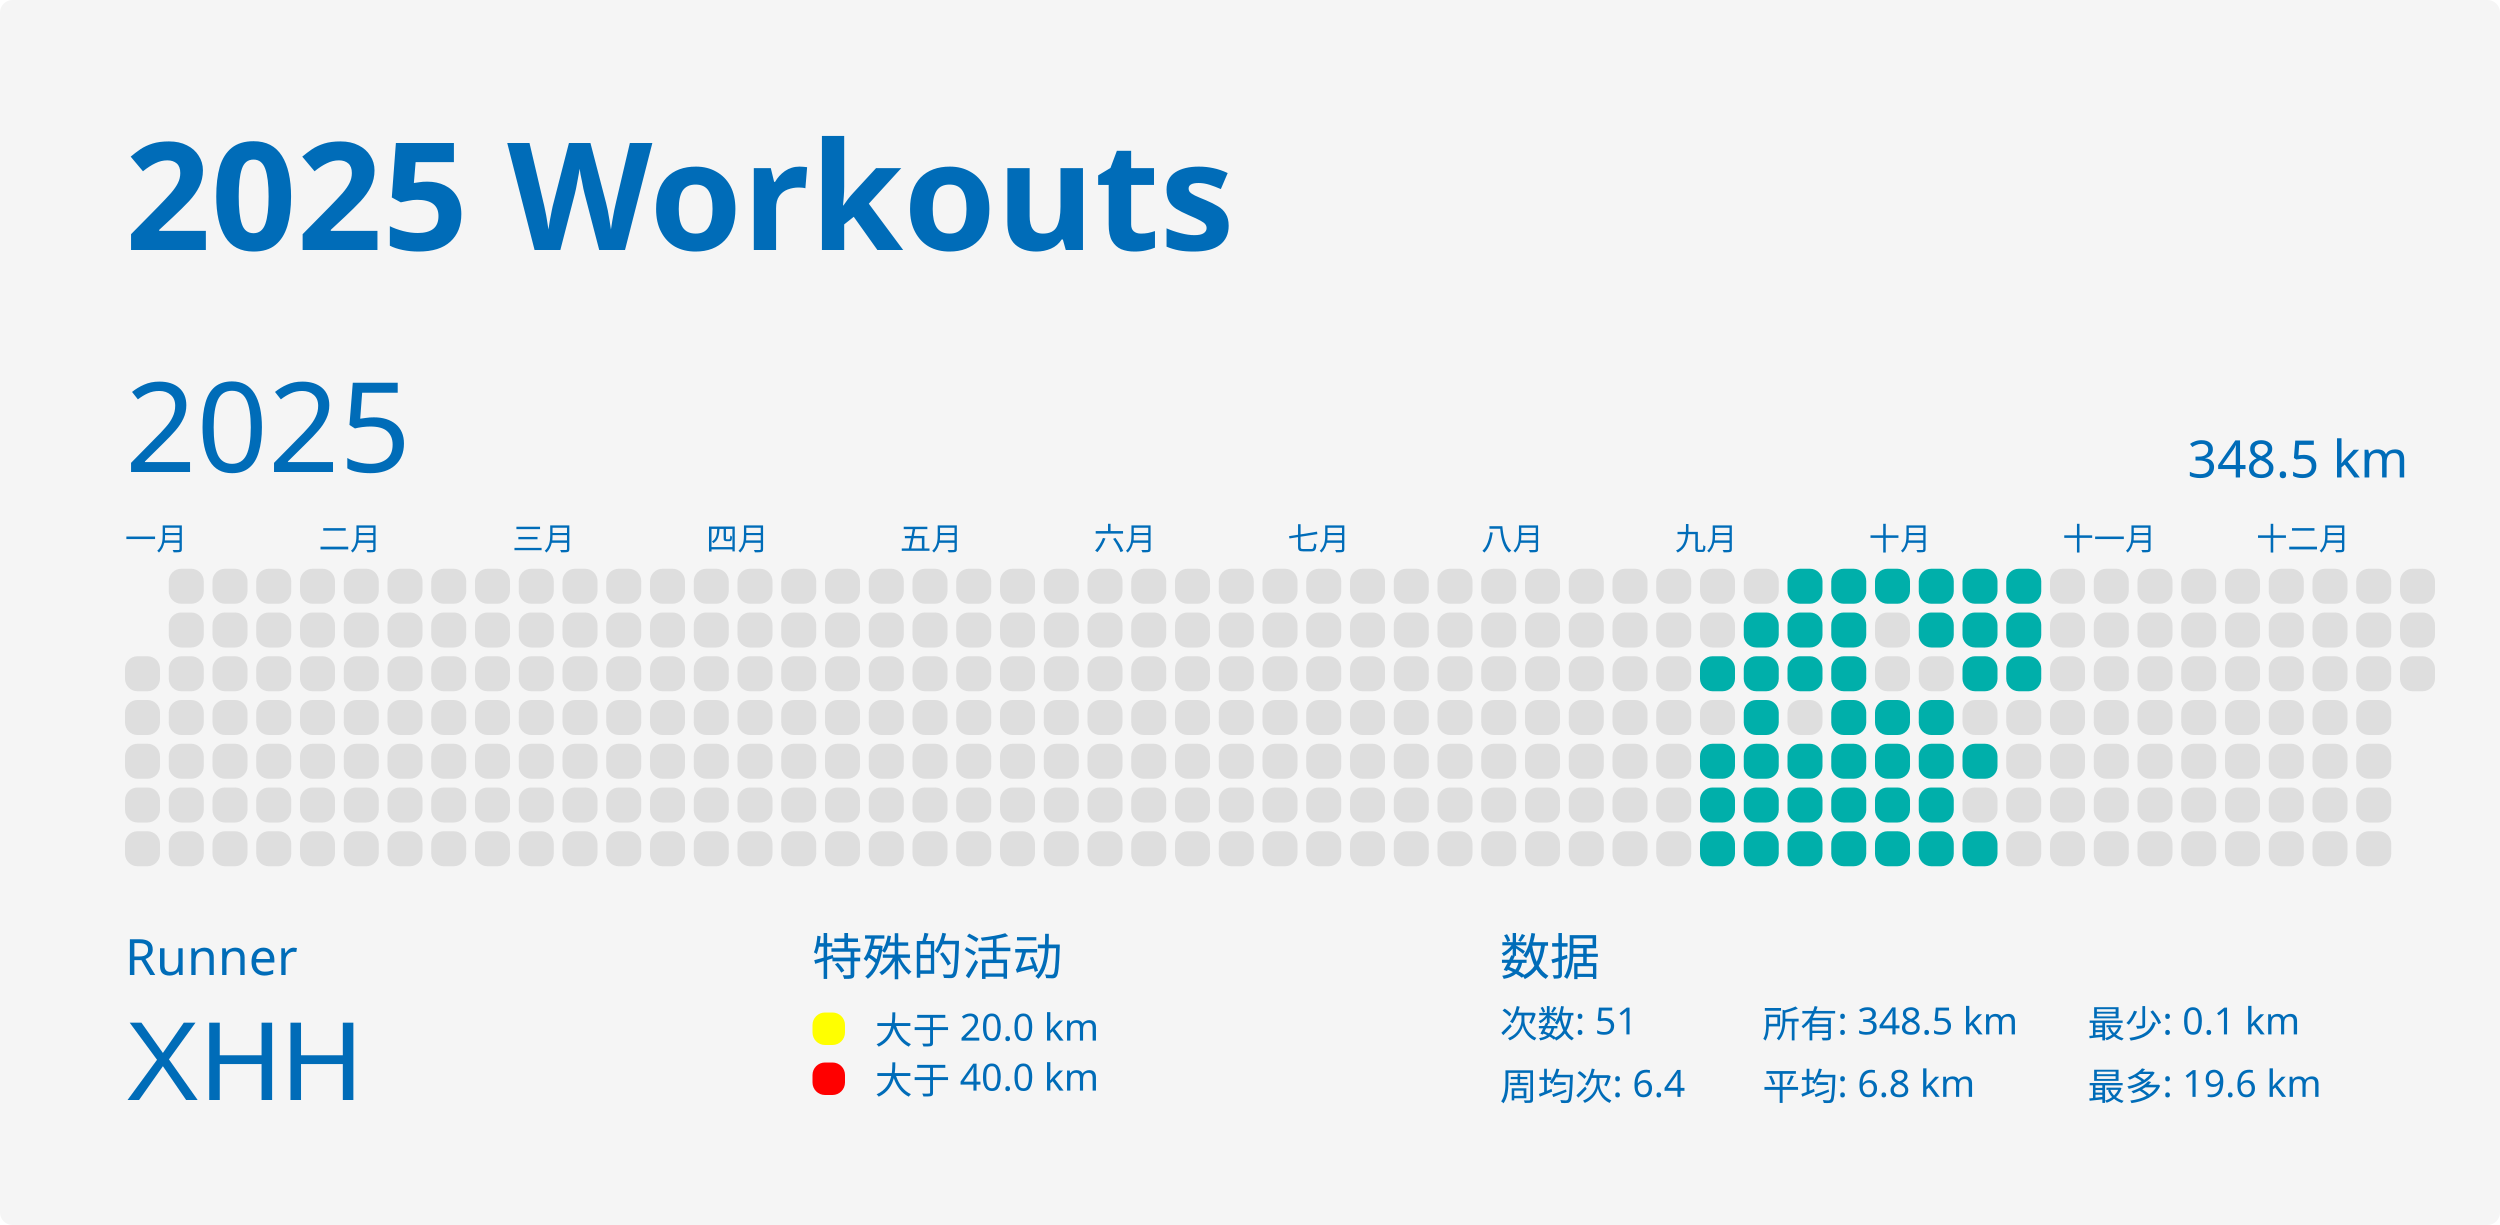
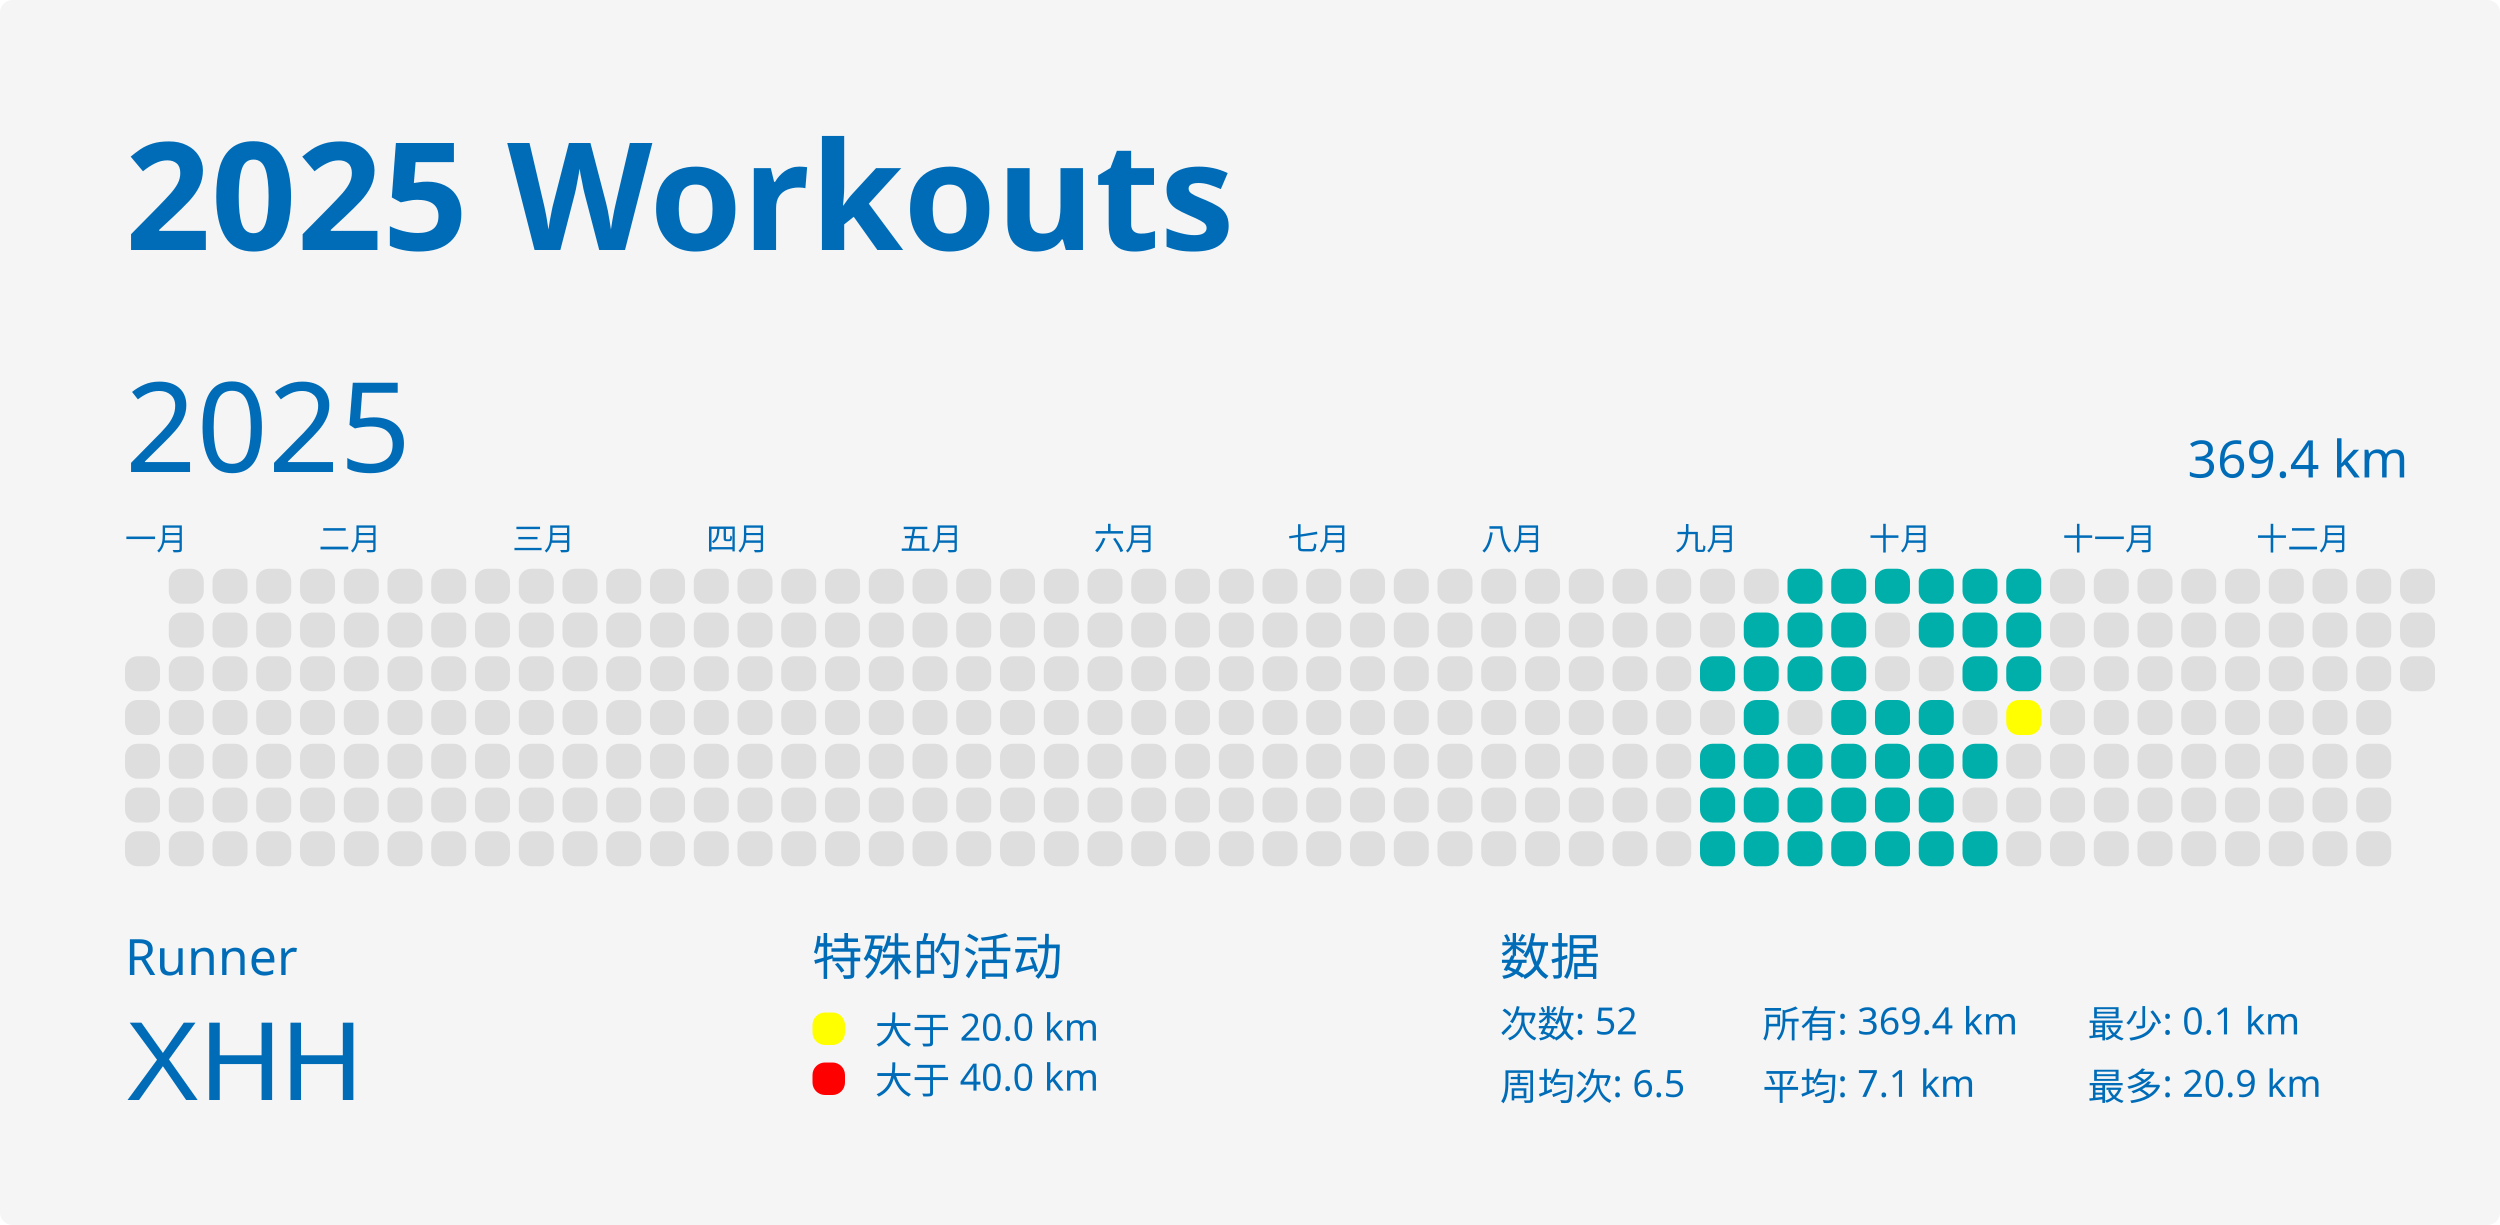
<svg xmlns="http://www.w3.org/2000/svg" baseProfile="full" height="98mm" version="1.1" viewBox="0,0,200,98" width="200mm">
  <defs />
  <rect fill="#f5f5f5" height="98" rx="1" ry="1" width="200" x="0" y="0" />
  <text fill="#006cb8" style="font-size:12px; font-family:MGI-Regular; font-weight:bold;" x="10" y="20">2025 Workouts</text>
  <text fill="#006cb8" style="font-size:4px; font-family:MGI-Regular" x="10" y="78">Runner</text>
  <text fill="#006cb8" style="font-size:9px; font-family:Arial" x="10" y="88">XHH</text>
  <text fill="#006cb8" style="font-size:4px; font-family:MGI-Regular" x="65" y="78">特殊的活动</text>
  <rect fill="yellow" height="2.6" rx="1" ry="1" width="2.6" x="65" y="81" />
  <text fill="#006cb8" style="font-size:3px; font-family:MGI-Regular" x="70" y="83.5">大于 20.0 km</text>
  <rect fill="red" height="2.6" rx="1" ry="1" width="2.6" x="65" y="85" />
  <text fill="#006cb8" style="font-size:3px; font-family:MGI-Regular" x="70" y="87.5">大于 40.0 km</text>
  <text fill="#006cb8" style="font-size:4px; font-family:MGI-Regular" x="120" y="78">数据</text>
-   <text fill="#006cb8" style="font-size:3px; font-family:MGI-Regular" x="120" y="83">次数: 51</text>
-   <text fill="#006cb8" style="font-size:3px; font-family:MGI-Regular" x="120" y="88">周均次: 6.4</text>
-   <text fill="#006cb8" style="font-size:3px; font-family:MGI-Regular" x="141" y="83">所有: 348.5 km</text>
-   <text fill="#006cb8" style="font-size:3px; font-family:MGI-Regular" x="141" y="88">平均: 6.8 km</text>
+   <text fill="#006cb8" style="font-size:3px; font-family:MGI-Regular" x="120" y="83">次数: 52</text>
+   <text fill="#006cb8" style="font-size:3px; font-family:MGI-Regular" x="120" y="88">周均次: 6.5</text>
+   <text fill="#006cb8" style="font-size:3px; font-family:MGI-Regular" x="141" y="83">所有: 369.4 km</text>
+   <text fill="#006cb8" style="font-size:3px; font-family:MGI-Regular" x="141" y="88">平均: 7.1 km</text>
  <text fill="#006cb8" style="font-size:3px; font-family:MGI-Regular" x="167" y="83">最少: 0.1 km</text>
-   <text fill="#006cb8" style="font-size:3px; font-family:MGI-Regular" x="167" y="88">最多: 19.6 km</text>
+   <text fill="#006cb8" style="font-size:3px; font-family:MGI-Regular" x="167" y="88">最多: 20.9 km</text>
  <text dominant-baseline="hanging" fill="#006cb8" style="font-size:10.0px; font-family:MGI-Regular;" x="10" y="30">2025</text>
-   <text dominant-baseline="hanging" fill="#006cb8" style="font-size:4.125px; font-family:MGI-Regular;" x="175" y="35">348.5 km</text>
+   <text dominant-baseline="hanging" fill="#006cb8" style="font-size:4.125px; font-family:MGI-Regular;" x="175" y="35">369.4 km</text>
  <text fill="#006cb8" style="font-size:2.5px; font-family:MGI-Regular" x="10.0" y="44">一月</text>
  <text fill="#006cb8" style="font-size:2.5px; font-family:MGI-Regular" x="25.5" y="44">二月</text>
  <text fill="#006cb8" style="font-size:2.5px; font-family:MGI-Regular" x="41.0" y="44">三月</text>
  <text fill="#006cb8" style="font-size:2.5px; font-family:MGI-Regular" x="56.5" y="44">四月</text>
  <text fill="#006cb8" style="font-size:2.5px; font-family:MGI-Regular" x="72.0" y="44">五月</text>
  <text fill="#006cb8" style="font-size:2.5px; font-family:MGI-Regular" x="87.5" y="44">六月</text>
  <text fill="#006cb8" style="font-size:2.5px; font-family:MGI-Regular" x="103.0" y="44">七月</text>
  <text fill="#006cb8" style="font-size:2.5px; font-family:MGI-Regular" x="118.5" y="44">八月</text>
  <text fill="#006cb8" style="font-size:2.5px; font-family:MGI-Regular" x="134.0" y="44">九月</text>
  <text fill="#006cb8" style="font-size:2.5px; font-family:MGI-Regular" x="149.5" y="44">十月</text>
  <text fill="#006cb8" style="font-size:2.5px; font-family:MGI-Regular" x="165.0" y="44">十一月</text>
  <text fill="#006cb8" style="font-size:2.5px; font-family:MGI-Regular" x="180.5" y="44">十二月</text>
  <rect fill="#dedede" height="2.8" rx="1" ry="1" width="2.8" x="10.0" y="52.5" />
  <rect fill="#dedede" height="2.8" rx="1" ry="1" width="2.8" x="10.0" y="56.0" />
  <rect fill="#dedede" height="2.8" rx="1" ry="1" width="2.8" x="10.0" y="59.5" />
  <rect fill="#dedede" height="2.8" rx="1" ry="1" width="2.8" x="10.0" y="63.0" />
  <rect fill="#dedede" height="2.8" rx="1" ry="1" width="2.8" x="10.0" y="66.5" />
  <rect fill="#dedede" height="2.8" rx="1" ry="1" width="2.8" x="13.5" y="45.5" />
  <rect fill="#dedede" height="2.8" rx="1" ry="1" width="2.8" x="13.5" y="49.0" />
  <rect fill="#dedede" height="2.8" rx="1" ry="1" width="2.8" x="13.5" y="52.5" />
  <rect fill="#dedede" height="2.8" rx="1" ry="1" width="2.8" x="13.5" y="56.0" />
  <rect fill="#dedede" height="2.8" rx="1" ry="1" width="2.8" x="13.5" y="59.5" />
  <rect fill="#dedede" height="2.8" rx="1" ry="1" width="2.8" x="13.5" y="63.0" />
  <rect fill="#dedede" height="2.8" rx="1" ry="1" width="2.8" x="13.5" y="66.5" />
  <rect fill="#dedede" height="2.8" rx="1" ry="1" width="2.8" x="17.0" y="45.5" />
  <rect fill="#dedede" height="2.8" rx="1" ry="1" width="2.8" x="17.0" y="49.0" />
  <rect fill="#dedede" height="2.8" rx="1" ry="1" width="2.8" x="17.0" y="52.5" />
  <rect fill="#dedede" height="2.8" rx="1" ry="1" width="2.8" x="17.0" y="56.0" />
  <rect fill="#dedede" height="2.8" rx="1" ry="1" width="2.8" x="17.0" y="59.5" />
  <rect fill="#dedede" height="2.8" rx="1" ry="1" width="2.8" x="17.0" y="63.0" />
  <rect fill="#dedede" height="2.8" rx="1" ry="1" width="2.8" x="17.0" y="66.5" />
  <rect fill="#dedede" height="2.8" rx="1" ry="1" width="2.8" x="20.5" y="45.5" />
  <rect fill="#dedede" height="2.8" rx="1" ry="1" width="2.8" x="20.5" y="49.0" />
  <rect fill="#dedede" height="2.8" rx="1" ry="1" width="2.8" x="20.5" y="52.5" />
  <rect fill="#dedede" height="2.8" rx="1" ry="1" width="2.8" x="20.5" y="56.0" />
  <rect fill="#dedede" height="2.8" rx="1" ry="1" width="2.8" x="20.5" y="59.5" />
  <rect fill="#dedede" height="2.8" rx="1" ry="1" width="2.8" x="20.5" y="63.0" />
  <rect fill="#dedede" height="2.8" rx="1" ry="1" width="2.8" x="20.5" y="66.5" />
  <rect fill="#dedede" height="2.8" rx="1" ry="1" width="2.8" x="24.0" y="45.5" />
  <rect fill="#dedede" height="2.8" rx="1" ry="1" width="2.8" x="24.0" y="49.0" />
  <rect fill="#dedede" height="2.8" rx="1" ry="1" width="2.8" x="24.0" y="52.5" />
  <rect fill="#dedede" height="2.8" rx="1" ry="1" width="2.8" x="24.0" y="56.0" />
  <rect fill="#dedede" height="2.8" rx="1" ry="1" width="2.8" x="24.0" y="59.5" />
  <rect fill="#dedede" height="2.8" rx="1" ry="1" width="2.8" x="24.0" y="63.0" />
  <rect fill="#dedede" height="2.8" rx="1" ry="1" width="2.8" x="24.0" y="66.5" />
  <rect fill="#dedede" height="2.8" rx="1" ry="1" width="2.8" x="27.5" y="45.5" />
  <rect fill="#dedede" height="2.8" rx="1" ry="1" width="2.8" x="27.5" y="49.0" />
  <rect fill="#dedede" height="2.8" rx="1" ry="1" width="2.8" x="27.5" y="52.5" />
  <rect fill="#dedede" height="2.8" rx="1" ry="1" width="2.8" x="27.5" y="56.0" />
  <rect fill="#dedede" height="2.8" rx="1" ry="1" width="2.8" x="27.5" y="59.5" />
  <rect fill="#dedede" height="2.8" rx="1" ry="1" width="2.8" x="27.5" y="63.0" />
  <rect fill="#dedede" height="2.8" rx="1" ry="1" width="2.8" x="27.5" y="66.5" />
  <rect fill="#dedede" height="2.8" rx="1" ry="1" width="2.8" x="31.0" y="45.5" />
  <rect fill="#dedede" height="2.8" rx="1" ry="1" width="2.8" x="31.0" y="49.0" />
  <rect fill="#dedede" height="2.8" rx="1" ry="1" width="2.8" x="31.0" y="52.5" />
  <rect fill="#dedede" height="2.8" rx="1" ry="1" width="2.8" x="31.0" y="56.0" />
  <rect fill="#dedede" height="2.8" rx="1" ry="1" width="2.8" x="31.0" y="59.5" />
  <rect fill="#dedede" height="2.8" rx="1" ry="1" width="2.8" x="31.0" y="63.0" />
  <rect fill="#dedede" height="2.8" rx="1" ry="1" width="2.8" x="31.0" y="66.5" />
  <rect fill="#dedede" height="2.8" rx="1" ry="1" width="2.8" x="34.5" y="45.5" />
  <rect fill="#dedede" height="2.8" rx="1" ry="1" width="2.8" x="34.5" y="49.0" />
  <rect fill="#dedede" height="2.8" rx="1" ry="1" width="2.8" x="34.5" y="52.5" />
  <rect fill="#dedede" height="2.8" rx="1" ry="1" width="2.8" x="34.5" y="56.0" />
  <rect fill="#dedede" height="2.8" rx="1" ry="1" width="2.8" x="34.5" y="59.5" />
  <rect fill="#dedede" height="2.8" rx="1" ry="1" width="2.8" x="34.5" y="63.0" />
  <rect fill="#dedede" height="2.8" rx="1" ry="1" width="2.8" x="34.5" y="66.5" />
  <rect fill="#dedede" height="2.8" rx="1" ry="1" width="2.8" x="38.0" y="45.5" />
  <rect fill="#dedede" height="2.8" rx="1" ry="1" width="2.8" x="38.0" y="49.0" />
  <rect fill="#dedede" height="2.8" rx="1" ry="1" width="2.8" x="38.0" y="52.5" />
  <rect fill="#dedede" height="2.8" rx="1" ry="1" width="2.8" x="38.0" y="56.0" />
  <rect fill="#dedede" height="2.8" rx="1" ry="1" width="2.8" x="38.0" y="59.5" />
  <rect fill="#dedede" height="2.8" rx="1" ry="1" width="2.8" x="38.0" y="63.0" />
  <rect fill="#dedede" height="2.8" rx="1" ry="1" width="2.8" x="38.0" y="66.5" />
  <rect fill="#dedede" height="2.8" rx="1" ry="1" width="2.8" x="41.5" y="45.5" />
  <rect fill="#dedede" height="2.8" rx="1" ry="1" width="2.8" x="41.5" y="49.0" />
  <rect fill="#dedede" height="2.8" rx="1" ry="1" width="2.8" x="41.5" y="52.5" />
  <rect fill="#dedede" height="2.8" rx="1" ry="1" width="2.8" x="41.5" y="56.0" />
  <rect fill="#dedede" height="2.8" rx="1" ry="1" width="2.8" x="41.5" y="59.5" />
  <rect fill="#dedede" height="2.8" rx="1" ry="1" width="2.8" x="41.5" y="63.0" />
  <rect fill="#dedede" height="2.8" rx="1" ry="1" width="2.8" x="41.5" y="66.5" />
  <rect fill="#dedede" height="2.8" rx="1" ry="1" width="2.8" x="45.0" y="45.5" />
  <rect fill="#dedede" height="2.8" rx="1" ry="1" width="2.8" x="45.0" y="49.0" />
  <rect fill="#dedede" height="2.8" rx="1" ry="1" width="2.8" x="45.0" y="52.5" />
  <rect fill="#dedede" height="2.8" rx="1" ry="1" width="2.8" x="45.0" y="56.0" />
  <rect fill="#dedede" height="2.8" rx="1" ry="1" width="2.8" x="45.0" y="59.5" />
  <rect fill="#dedede" height="2.8" rx="1" ry="1" width="2.8" x="45.0" y="63.0" />
  <rect fill="#dedede" height="2.8" rx="1" ry="1" width="2.8" x="45.0" y="66.5" />
  <rect fill="#dedede" height="2.8" rx="1" ry="1" width="2.8" x="48.5" y="45.5" />
  <rect fill="#dedede" height="2.8" rx="1" ry="1" width="2.8" x="48.5" y="49.0" />
  <rect fill="#dedede" height="2.8" rx="1" ry="1" width="2.8" x="48.5" y="52.5" />
  <rect fill="#dedede" height="2.8" rx="1" ry="1" width="2.8" x="48.5" y="56.0" />
  <rect fill="#dedede" height="2.8" rx="1" ry="1" width="2.8" x="48.5" y="59.5" />
  <rect fill="#dedede" height="2.8" rx="1" ry="1" width="2.8" x="48.5" y="63.0" />
  <rect fill="#dedede" height="2.8" rx="1" ry="1" width="2.8" x="48.5" y="66.5" />
  <rect fill="#dedede" height="2.8" rx="1" ry="1" width="2.8" x="52.0" y="45.5" />
  <rect fill="#dedede" height="2.8" rx="1" ry="1" width="2.8" x="52.0" y="49.0" />
  <rect fill="#dedede" height="2.8" rx="1" ry="1" width="2.8" x="52.0" y="52.5" />
  <rect fill="#dedede" height="2.8" rx="1" ry="1" width="2.8" x="52.0" y="56.0" />
  <rect fill="#dedede" height="2.8" rx="1" ry="1" width="2.8" x="52.0" y="59.5" />
  <rect fill="#dedede" height="2.8" rx="1" ry="1" width="2.8" x="52.0" y="63.0" />
  <rect fill="#dedede" height="2.8" rx="1" ry="1" width="2.8" x="52.0" y="66.5" />
  <rect fill="#dedede" height="2.8" rx="1" ry="1" width="2.8" x="55.5" y="45.5" />
  <rect fill="#dedede" height="2.8" rx="1" ry="1" width="2.8" x="55.5" y="49.0" />
  <rect fill="#dedede" height="2.8" rx="1" ry="1" width="2.8" x="55.5" y="52.5" />
  <rect fill="#dedede" height="2.8" rx="1" ry="1" width="2.8" x="55.5" y="56.0" />
  <rect fill="#dedede" height="2.8" rx="1" ry="1" width="2.8" x="55.5" y="59.5" />
  <rect fill="#dedede" height="2.8" rx="1" ry="1" width="2.8" x="55.5" y="63.0" />
  <rect fill="#dedede" height="2.8" rx="1" ry="1" width="2.8" x="55.5" y="66.5" />
  <rect fill="#dedede" height="2.8" rx="1" ry="1" width="2.8" x="59.0" y="45.5" />
  <rect fill="#dedede" height="2.8" rx="1" ry="1" width="2.8" x="59.0" y="49.0" />
  <rect fill="#dedede" height="2.8" rx="1" ry="1" width="2.8" x="59.0" y="52.5" />
  <rect fill="#dedede" height="2.8" rx="1" ry="1" width="2.8" x="59.0" y="56.0" />
  <rect fill="#dedede" height="2.8" rx="1" ry="1" width="2.8" x="59.0" y="59.5" />
  <rect fill="#dedede" height="2.8" rx="1" ry="1" width="2.8" x="59.0" y="63.0" />
  <rect fill="#dedede" height="2.8" rx="1" ry="1" width="2.8" x="59.0" y="66.5" />
  <rect fill="#dedede" height="2.8" rx="1" ry="1" width="2.8" x="62.5" y="45.5" />
  <rect fill="#dedede" height="2.8" rx="1" ry="1" width="2.8" x="62.5" y="49.0" />
  <rect fill="#dedede" height="2.8" rx="1" ry="1" width="2.8" x="62.5" y="52.5" />
  <rect fill="#dedede" height="2.8" rx="1" ry="1" width="2.8" x="62.5" y="56.0" />
  <rect fill="#dedede" height="2.8" rx="1" ry="1" width="2.8" x="62.5" y="59.5" />
  <rect fill="#dedede" height="2.8" rx="1" ry="1" width="2.8" x="62.5" y="63.0" />
  <rect fill="#dedede" height="2.8" rx="1" ry="1" width="2.8" x="62.5" y="66.5" />
  <rect fill="#dedede" height="2.8" rx="1" ry="1" width="2.8" x="66.0" y="45.5" />
  <rect fill="#dedede" height="2.8" rx="1" ry="1" width="2.8" x="66.0" y="49.0" />
  <rect fill="#dedede" height="2.8" rx="1" ry="1" width="2.8" x="66.0" y="52.5" />
  <rect fill="#dedede" height="2.8" rx="1" ry="1" width="2.8" x="66.0" y="56.0" />
  <rect fill="#dedede" height="2.8" rx="1" ry="1" width="2.8" x="66.0" y="59.5" />
  <rect fill="#dedede" height="2.8" rx="1" ry="1" width="2.8" x="66.0" y="63.0" />
  <rect fill="#dedede" height="2.8" rx="1" ry="1" width="2.8" x="66.0" y="66.5" />
  <rect fill="#dedede" height="2.8" rx="1" ry="1" width="2.8" x="69.5" y="45.5" />
  <rect fill="#dedede" height="2.8" rx="1" ry="1" width="2.8" x="69.5" y="49.0" />
  <rect fill="#dedede" height="2.8" rx="1" ry="1" width="2.8" x="69.5" y="52.5" />
  <rect fill="#dedede" height="2.8" rx="1" ry="1" width="2.8" x="69.5" y="56.0" />
  <rect fill="#dedede" height="2.8" rx="1" ry="1" width="2.8" x="69.5" y="59.5" />
  <rect fill="#dedede" height="2.8" rx="1" ry="1" width="2.8" x="69.5" y="63.0" />
  <rect fill="#dedede" height="2.8" rx="1" ry="1" width="2.8" x="69.5" y="66.5" />
  <rect fill="#dedede" height="2.8" rx="1" ry="1" width="2.8" x="73.0" y="45.5" />
  <rect fill="#dedede" height="2.8" rx="1" ry="1" width="2.8" x="73.0" y="49.0" />
  <rect fill="#dedede" height="2.8" rx="1" ry="1" width="2.8" x="73.0" y="52.5" />
  <rect fill="#dedede" height="2.8" rx="1" ry="1" width="2.8" x="73.0" y="56.0" />
  <rect fill="#dedede" height="2.8" rx="1" ry="1" width="2.8" x="73.0" y="59.5" />
  <rect fill="#dedede" height="2.8" rx="1" ry="1" width="2.8" x="73.0" y="63.0" />
  <rect fill="#dedede" height="2.8" rx="1" ry="1" width="2.8" x="73.0" y="66.5" />
  <rect fill="#dedede" height="2.8" rx="1" ry="1" width="2.8" x="76.5" y="45.5" />
  <rect fill="#dedede" height="2.8" rx="1" ry="1" width="2.8" x="76.5" y="49.0" />
  <rect fill="#dedede" height="2.8" rx="1" ry="1" width="2.8" x="76.5" y="52.5" />
  <rect fill="#dedede" height="2.8" rx="1" ry="1" width="2.8" x="76.5" y="56.0" />
  <rect fill="#dedede" height="2.8" rx="1" ry="1" width="2.8" x="76.5" y="59.5" />
  <rect fill="#dedede" height="2.8" rx="1" ry="1" width="2.8" x="76.5" y="63.0" />
  <rect fill="#dedede" height="2.8" rx="1" ry="1" width="2.8" x="76.5" y="66.5" />
  <rect fill="#dedede" height="2.8" rx="1" ry="1" width="2.8" x="80.0" y="45.5" />
  <rect fill="#dedede" height="2.8" rx="1" ry="1" width="2.8" x="80.0" y="49.0" />
  <rect fill="#dedede" height="2.8" rx="1" ry="1" width="2.8" x="80.0" y="52.5" />
  <rect fill="#dedede" height="2.8" rx="1" ry="1" width="2.8" x="80.0" y="56.0" />
  <rect fill="#dedede" height="2.8" rx="1" ry="1" width="2.8" x="80.0" y="59.5" />
  <rect fill="#dedede" height="2.8" rx="1" ry="1" width="2.8" x="80.0" y="63.0" />
  <rect fill="#dedede" height="2.8" rx="1" ry="1" width="2.8" x="80.0" y="66.5" />
  <rect fill="#dedede" height="2.8" rx="1" ry="1" width="2.8" x="83.5" y="45.5" />
  <rect fill="#dedede" height="2.8" rx="1" ry="1" width="2.8" x="83.5" y="49.0" />
  <rect fill="#dedede" height="2.8" rx="1" ry="1" width="2.8" x="83.5" y="52.5" />
  <rect fill="#dedede" height="2.8" rx="1" ry="1" width="2.8" x="83.5" y="56.0" />
  <rect fill="#dedede" height="2.8" rx="1" ry="1" width="2.8" x="83.5" y="59.5" />
  <rect fill="#dedede" height="2.8" rx="1" ry="1" width="2.8" x="83.5" y="63.0" />
  <rect fill="#dedede" height="2.8" rx="1" ry="1" width="2.8" x="83.5" y="66.5" />
  <rect fill="#dedede" height="2.8" rx="1" ry="1" width="2.8" x="87.0" y="45.5" />
  <rect fill="#dedede" height="2.8" rx="1" ry="1" width="2.8" x="87.0" y="49.0" />
  <rect fill="#dedede" height="2.8" rx="1" ry="1" width="2.8" x="87.0" y="52.5" />
  <rect fill="#dedede" height="2.8" rx="1" ry="1" width="2.8" x="87.0" y="56.0" />
  <rect fill="#dedede" height="2.8" rx="1" ry="1" width="2.8" x="87.0" y="59.5" />
  <rect fill="#dedede" height="2.8" rx="1" ry="1" width="2.8" x="87.0" y="63.0" />
  <rect fill="#dedede" height="2.8" rx="1" ry="1" width="2.8" x="87.0" y="66.5" />
  <rect fill="#dedede" height="2.8" rx="1" ry="1" width="2.8" x="90.5" y="45.5" />
  <rect fill="#dedede" height="2.8" rx="1" ry="1" width="2.8" x="90.5" y="49.0" />
  <rect fill="#dedede" height="2.8" rx="1" ry="1" width="2.8" x="90.5" y="52.5" />
  <rect fill="#dedede" height="2.8" rx="1" ry="1" width="2.8" x="90.5" y="56.0" />
  <rect fill="#dedede" height="2.8" rx="1" ry="1" width="2.8" x="90.5" y="59.5" />
  <rect fill="#dedede" height="2.8" rx="1" ry="1" width="2.8" x="90.5" y="63.0" />
  <rect fill="#dedede" height="2.8" rx="1" ry="1" width="2.8" x="90.5" y="66.5" />
  <rect fill="#dedede" height="2.8" rx="1" ry="1" width="2.8" x="94.0" y="45.5" />
  <rect fill="#dedede" height="2.8" rx="1" ry="1" width="2.8" x="94.0" y="49.0" />
  <rect fill="#dedede" height="2.8" rx="1" ry="1" width="2.8" x="94.0" y="52.5" />
  <rect fill="#dedede" height="2.8" rx="1" ry="1" width="2.8" x="94.0" y="56.0" />
  <rect fill="#dedede" height="2.8" rx="1" ry="1" width="2.8" x="94.0" y="59.5" />
  <rect fill="#dedede" height="2.8" rx="1" ry="1" width="2.8" x="94.0" y="63.0" />
  <rect fill="#dedede" height="2.8" rx="1" ry="1" width="2.8" x="94.0" y="66.5" />
  <rect fill="#dedede" height="2.8" rx="1" ry="1" width="2.8" x="97.5" y="45.5" />
  <rect fill="#dedede" height="2.8" rx="1" ry="1" width="2.8" x="97.5" y="49.0" />
  <rect fill="#dedede" height="2.8" rx="1" ry="1" width="2.8" x="97.5" y="52.5" />
  <rect fill="#dedede" height="2.8" rx="1" ry="1" width="2.8" x="97.5" y="56.0" />
  <rect fill="#dedede" height="2.8" rx="1" ry="1" width="2.8" x="97.5" y="59.5" />
  <rect fill="#dedede" height="2.8" rx="1" ry="1" width="2.8" x="97.5" y="63.0" />
  <rect fill="#dedede" height="2.8" rx="1" ry="1" width="2.8" x="97.5" y="66.5" />
  <rect fill="#dedede" height="2.8" rx="1" ry="1" width="2.8" x="101.0" y="45.5" />
  <rect fill="#dedede" height="2.8" rx="1" ry="1" width="2.8" x="101.0" y="49.0" />
  <rect fill="#dedede" height="2.8" rx="1" ry="1" width="2.8" x="101.0" y="52.5" />
  <rect fill="#dedede" height="2.8" rx="1" ry="1" width="2.8" x="101.0" y="56.0" />
  <rect fill="#dedede" height="2.8" rx="1" ry="1" width="2.8" x="101.0" y="59.5" />
  <rect fill="#dedede" height="2.8" rx="1" ry="1" width="2.8" x="101.0" y="63.0" />
  <rect fill="#dedede" height="2.8" rx="1" ry="1" width="2.8" x="101.0" y="66.5" />
  <rect fill="#dedede" height="2.8" rx="1" ry="1" width="2.8" x="104.5" y="45.5" />
  <rect fill="#dedede" height="2.8" rx="1" ry="1" width="2.8" x="104.5" y="49.0" />
  <rect fill="#dedede" height="2.8" rx="1" ry="1" width="2.8" x="104.5" y="52.5" />
  <rect fill="#dedede" height="2.8" rx="1" ry="1" width="2.8" x="104.5" y="56.0" />
  <rect fill="#dedede" height="2.8" rx="1" ry="1" width="2.8" x="104.5" y="59.5" />
  <rect fill="#dedede" height="2.8" rx="1" ry="1" width="2.8" x="104.5" y="63.0" />
  <rect fill="#dedede" height="2.8" rx="1" ry="1" width="2.8" x="104.5" y="66.5" />
  <rect fill="#dedede" height="2.8" rx="1" ry="1" width="2.8" x="108.0" y="45.5" />
  <rect fill="#dedede" height="2.8" rx="1" ry="1" width="2.8" x="108.0" y="49.0" />
  <rect fill="#dedede" height="2.8" rx="1" ry="1" width="2.8" x="108.0" y="52.5" />
  <rect fill="#dedede" height="2.8" rx="1" ry="1" width="2.8" x="108.0" y="56.0" />
  <rect fill="#dedede" height="2.8" rx="1" ry="1" width="2.8" x="108.0" y="59.5" />
  <rect fill="#dedede" height="2.8" rx="1" ry="1" width="2.8" x="108.0" y="63.0" />
  <rect fill="#dedede" height="2.8" rx="1" ry="1" width="2.8" x="108.0" y="66.5" />
  <rect fill="#dedede" height="2.8" rx="1" ry="1" width="2.8" x="111.5" y="45.5" />
  <rect fill="#dedede" height="2.8" rx="1" ry="1" width="2.8" x="111.5" y="49.0" />
  <rect fill="#dedede" height="2.8" rx="1" ry="1" width="2.8" x="111.5" y="52.5" />
  <rect fill="#dedede" height="2.8" rx="1" ry="1" width="2.8" x="111.5" y="56.0" />
  <rect fill="#dedede" height="2.8" rx="1" ry="1" width="2.8" x="111.5" y="59.5" />
  <rect fill="#dedede" height="2.8" rx="1" ry="1" width="2.8" x="111.5" y="63.0" />
  <rect fill="#dedede" height="2.8" rx="1" ry="1" width="2.8" x="111.5" y="66.5" />
  <rect fill="#dedede" height="2.8" rx="1" ry="1" width="2.8" x="115.0" y="45.5" />
  <rect fill="#dedede" height="2.8" rx="1" ry="1" width="2.8" x="115.0" y="49.0" />
  <rect fill="#dedede" height="2.8" rx="1" ry="1" width="2.8" x="115.0" y="52.5" />
  <rect fill="#dedede" height="2.8" rx="1" ry="1" width="2.8" x="115.0" y="56.0" />
  <rect fill="#dedede" height="2.8" rx="1" ry="1" width="2.8" x="115.0" y="59.5" />
  <rect fill="#dedede" height="2.8" rx="1" ry="1" width="2.8" x="115.0" y="63.0" />
  <rect fill="#dedede" height="2.8" rx="1" ry="1" width="2.8" x="115.0" y="66.5" />
  <rect fill="#dedede" height="2.8" rx="1" ry="1" width="2.8" x="118.5" y="45.5" />
  <rect fill="#dedede" height="2.8" rx="1" ry="1" width="2.8" x="118.5" y="49.0" />
  <rect fill="#dedede" height="2.8" rx="1" ry="1" width="2.8" x="118.5" y="52.5" />
  <rect fill="#dedede" height="2.8" rx="1" ry="1" width="2.8" x="118.5" y="56.0" />
  <rect fill="#dedede" height="2.8" rx="1" ry="1" width="2.8" x="118.5" y="59.5" />
  <rect fill="#dedede" height="2.8" rx="1" ry="1" width="2.8" x="118.5" y="63.0" />
  <rect fill="#dedede" height="2.8" rx="1" ry="1" width="2.8" x="118.5" y="66.5" />
  <rect fill="#dedede" height="2.8" rx="1" ry="1" width="2.8" x="122.0" y="45.5" />
  <rect fill="#dedede" height="2.8" rx="1" ry="1" width="2.8" x="122.0" y="49.0" />
  <rect fill="#dedede" height="2.8" rx="1" ry="1" width="2.8" x="122.0" y="52.5" />
  <rect fill="#dedede" height="2.8" rx="1" ry="1" width="2.8" x="122.0" y="56.0" />
  <rect fill="#dedede" height="2.8" rx="1" ry="1" width="2.8" x="122.0" y="59.5" />
  <rect fill="#dedede" height="2.8" rx="1" ry="1" width="2.8" x="122.0" y="63.0" />
  <rect fill="#dedede" height="2.8" rx="1" ry="1" width="2.8" x="122.0" y="66.5" />
  <rect fill="#dedede" height="2.8" rx="1" ry="1" width="2.8" x="125.5" y="45.5" />
  <rect fill="#dedede" height="2.8" rx="1" ry="1" width="2.8" x="125.5" y="49.0" />
  <rect fill="#dedede" height="2.8" rx="1" ry="1" width="2.8" x="125.5" y="52.5" />
  <rect fill="#dedede" height="2.8" rx="1" ry="1" width="2.8" x="125.5" y="56.0" />
  <rect fill="#dedede" height="2.8" rx="1" ry="1" width="2.8" x="125.5" y="59.5" />
  <rect fill="#dedede" height="2.8" rx="1" ry="1" width="2.8" x="125.5" y="63.0" />
  <rect fill="#dedede" height="2.8" rx="1" ry="1" width="2.8" x="125.5" y="66.5" />
  <rect fill="#dedede" height="2.8" rx="1" ry="1" width="2.8" x="129.0" y="45.5" />
  <rect fill="#dedede" height="2.8" rx="1" ry="1" width="2.8" x="129.0" y="49.0" />
  <rect fill="#dedede" height="2.8" rx="1" ry="1" width="2.8" x="129.0" y="52.5" />
  <rect fill="#dedede" height="2.8" rx="1" ry="1" width="2.8" x="129.0" y="56.0" />
  <rect fill="#dedede" height="2.8" rx="1" ry="1" width="2.8" x="129.0" y="59.5" />
  <rect fill="#dedede" height="2.8" rx="1" ry="1" width="2.8" x="129.0" y="63.0" />
  <rect fill="#dedede" height="2.8" rx="1" ry="1" width="2.8" x="129.0" y="66.5" />
  <rect fill="#dedede" height="2.8" rx="1" ry="1" width="2.8" x="132.5" y="45.5" />
  <rect fill="#dedede" height="2.8" rx="1" ry="1" width="2.8" x="132.5" y="49.0" />
  <rect fill="#dedede" height="2.8" rx="1" ry="1" width="2.8" x="132.5" y="52.5" />
  <rect fill="#dedede" height="2.8" rx="1" ry="1" width="2.8" x="132.5" y="56.0" />
  <rect fill="#dedede" height="2.8" rx="1" ry="1" width="2.8" x="132.5" y="59.5" />
  <rect fill="#dedede" height="2.8" rx="1" ry="1" width="2.8" x="132.5" y="63.0" />
  <rect fill="#dedede" height="2.8" rx="1" ry="1" width="2.8" x="132.5" y="66.5" />
  <rect fill="#dedede" height="2.8" rx="1" ry="1" width="2.8" x="136.0" y="45.5" />
  <rect fill="#dedede" height="2.8" rx="1" ry="1" width="2.8" x="136.0" y="49.0" />
  <rect fill="#00AFAA" height="2.8" rx="1" ry="1" width="2.8" x="136.0" y="52.5" />
  <rect fill="#dedede" height="2.8" rx="1" ry="1" width="2.8" x="136.0" y="56.0" />
  <rect fill="#00AFAA" height="2.8" rx="1" ry="1" width="2.8" x="136.0" y="59.5" />
  <rect fill="#00AFAA" height="2.8" rx="1" ry="1" width="2.8" x="136.0" y="63.0" />
  <rect fill="#00AFAA" height="2.8" rx="1" ry="1" width="2.8" x="136.0" y="66.5" />
  <rect fill="#dedede" height="2.8" rx="1" ry="1" width="2.8" x="139.5" y="45.5" />
  <rect fill="#00AFAA" height="2.8" rx="1" ry="1" width="2.8" x="139.5" y="49.0" />
  <rect fill="#00AFAA" height="2.8" rx="1" ry="1" width="2.8" x="139.5" y="52.5" />
  <rect fill="#00AFAA" height="2.8" rx="1" ry="1" width="2.8" x="139.5" y="56.0" />
  <rect fill="#00AFAA" height="2.8" rx="1" ry="1" width="2.8" x="139.5" y="59.5" />
  <rect fill="#00AFAA" height="2.8" rx="1" ry="1" width="2.8" x="139.5" y="63.0" />
  <rect fill="#00AFAA" height="2.8" rx="1" ry="1" width="2.8" x="139.5" y="66.5" />
  <rect fill="#00AFAA" height="2.8" rx="1" ry="1" width="2.8" x="143.0" y="45.5" />
  <rect fill="#00AFAA" height="2.8" rx="1" ry="1" width="2.8" x="143.0" y="49.0" />
  <rect fill="#00AFAA" height="2.8" rx="1" ry="1" width="2.8" x="143.0" y="52.5" />
  <rect fill="#dedede" height="2.8" rx="1" ry="1" width="2.8" x="143.0" y="56.0" />
  <rect fill="#00AFAA" height="2.8" rx="1" ry="1" width="2.8" x="143.0" y="59.5" />
  <rect fill="#00AFAA" height="2.8" rx="1" ry="1" width="2.8" x="143.0" y="63.0" />
  <rect fill="#00AFAA" height="2.8" rx="1" ry="1" width="2.8" x="143.0" y="66.5" />
  <rect fill="#00AFAA" height="2.8" rx="1" ry="1" width="2.8" x="146.5" y="45.5" />
  <rect fill="#00AFAA" height="2.8" rx="1" ry="1" width="2.8" x="146.5" y="49.0" />
  <rect fill="#00AFAA" height="2.8" rx="1" ry="1" width="2.8" x="146.5" y="52.5" />
  <rect fill="#00AFAA" height="2.8" rx="1" ry="1" width="2.8" x="146.5" y="56.0" />
  <rect fill="#00AFAA" height="2.8" rx="1" ry="1" width="2.8" x="146.5" y="59.5" />
  <rect fill="#00AFAA" height="2.8" rx="1" ry="1" width="2.8" x="146.5" y="63.0" />
  <rect fill="#00AFAA" height="2.8" rx="1" ry="1" width="2.8" x="146.5" y="66.5" />
  <rect fill="#00AFAA" height="2.8" rx="1" ry="1" width="2.8" x="150.0" y="45.5" />
  <rect fill="#dedede" height="2.8" rx="1" ry="1" width="2.8" x="150.0" y="49.0" />
  <rect fill="#dedede" height="2.8" rx="1" ry="1" width="2.8" x="150.0" y="52.5" />
  <rect fill="#00AFAA" height="2.8" rx="1" ry="1" width="2.8" x="150.0" y="56.0" />
  <rect fill="#00AFAA" height="2.8" rx="1" ry="1" width="2.8" x="150.0" y="59.5" />
  <rect fill="#00AFAA" height="2.8" rx="1" ry="1" width="2.8" x="150.0" y="63.0" />
  <rect fill="#00AFAA" height="2.8" rx="1" ry="1" width="2.8" x="150.0" y="66.5" />
  <rect fill="#00AFAA" height="2.8" rx="1" ry="1" width="2.8" x="153.5" y="45.5" />
  <rect fill="#00AFAA" height="2.8" rx="1" ry="1" width="2.8" x="153.5" y="49.0" />
  <rect fill="#dedede" height="2.8" rx="1" ry="1" width="2.8" x="153.5" y="52.5" />
  <rect fill="#00AFAA" height="2.8" rx="1" ry="1" width="2.8" x="153.5" y="56.0" />
  <rect fill="#00AFAA" height="2.8" rx="1" ry="1" width="2.8" x="153.5" y="59.5" />
  <rect fill="#00AFAA" height="2.8" rx="1" ry="1" width="2.8" x="153.5" y="63.0" />
  <rect fill="#00AFAA" height="2.8" rx="1" ry="1" width="2.8" x="153.5" y="66.5" />
  <rect fill="#00AFAA" height="2.8" rx="1" ry="1" width="2.8" x="157.0" y="45.5" />
  <rect fill="#00AFAA" height="2.8" rx="1" ry="1" width="2.8" x="157.0" y="49.0" />
  <rect fill="#00AFAA" height="2.8" rx="1" ry="1" width="2.8" x="157.0" y="52.5" />
  <rect fill="#dedede" height="2.8" rx="1" ry="1" width="2.8" x="157.0" y="56.0" />
  <rect fill="#00AFAA" height="2.8" rx="1" ry="1" width="2.8" x="157.0" y="59.5" />
  <rect fill="#dedede" height="2.8" rx="1" ry="1" width="2.8" x="157.0" y="63.0" />
  <rect fill="#00AFAA" height="2.8" rx="1" ry="1" width="2.8" x="157.0" y="66.5" />
  <rect fill="#00AFAA" height="2.8" rx="1" ry="1" width="2.8" x="160.5" y="45.5" />
  <rect fill="#00AFAA" height="2.8" rx="1" ry="1" width="2.8" x="160.5" y="49.0" />
  <rect fill="#00AFAA" height="2.8" rx="1" ry="1" width="2.8" x="160.5" y="52.5" />
-   <rect fill="#dedede" height="2.8" rx="1" ry="1" width="2.8" x="160.5" y="56.0" />
+   <rect fill="yellow" height="2.8" rx="1" ry="1" width="2.8" x="160.5" y="56.0" />
  <rect fill="#dedede" height="2.8" rx="1" ry="1" width="2.8" x="160.5" y="59.5" />
  <rect fill="#dedede" height="2.8" rx="1" ry="1" width="2.8" x="160.5" y="63.0" />
  <rect fill="#dedede" height="2.8" rx="1" ry="1" width="2.8" x="160.5" y="66.5" />
  <rect fill="#dedede" height="2.8" rx="1" ry="1" width="2.8" x="164.0" y="45.5" />
  <rect fill="#dedede" height="2.8" rx="1" ry="1" width="2.8" x="164.0" y="49.0" />
  <rect fill="#dedede" height="2.8" rx="1" ry="1" width="2.8" x="164.0" y="52.5" />
  <rect fill="#dedede" height="2.8" rx="1" ry="1" width="2.8" x="164.0" y="56.0" />
  <rect fill="#dedede" height="2.8" rx="1" ry="1" width="2.8" x="164.0" y="59.5" />
  <rect fill="#dedede" height="2.8" rx="1" ry="1" width="2.8" x="164.0" y="63.0" />
  <rect fill="#dedede" height="2.8" rx="1" ry="1" width="2.8" x="164.0" y="66.5" />
  <rect fill="#dedede" height="2.8" rx="1" ry="1" width="2.8" x="167.5" y="45.5" />
  <rect fill="#dedede" height="2.8" rx="1" ry="1" width="2.8" x="167.5" y="49.0" />
  <rect fill="#dedede" height="2.8" rx="1" ry="1" width="2.8" x="167.5" y="52.5" />
  <rect fill="#dedede" height="2.8" rx="1" ry="1" width="2.8" x="167.5" y="56.0" />
  <rect fill="#dedede" height="2.8" rx="1" ry="1" width="2.8" x="167.5" y="59.5" />
  <rect fill="#dedede" height="2.8" rx="1" ry="1" width="2.8" x="167.5" y="63.0" />
  <rect fill="#dedede" height="2.8" rx="1" ry="1" width="2.8" x="167.5" y="66.5" />
  <rect fill="#dedede" height="2.8" rx="1" ry="1" width="2.8" x="171.0" y="45.5" />
  <rect fill="#dedede" height="2.8" rx="1" ry="1" width="2.8" x="171.0" y="49.0" />
  <rect fill="#dedede" height="2.8" rx="1" ry="1" width="2.8" x="171.0" y="52.5" />
  <rect fill="#dedede" height="2.8" rx="1" ry="1" width="2.8" x="171.0" y="56.0" />
  <rect fill="#dedede" height="2.8" rx="1" ry="1" width="2.8" x="171.0" y="59.5" />
  <rect fill="#dedede" height="2.8" rx="1" ry="1" width="2.8" x="171.0" y="63.0" />
  <rect fill="#dedede" height="2.8" rx="1" ry="1" width="2.8" x="171.0" y="66.5" />
  <rect fill="#dedede" height="2.8" rx="1" ry="1" width="2.8" x="174.5" y="45.5" />
  <rect fill="#dedede" height="2.8" rx="1" ry="1" width="2.8" x="174.5" y="49.0" />
  <rect fill="#dedede" height="2.8" rx="1" ry="1" width="2.8" x="174.5" y="52.5" />
  <rect fill="#dedede" height="2.8" rx="1" ry="1" width="2.8" x="174.5" y="56.0" />
  <rect fill="#dedede" height="2.8" rx="1" ry="1" width="2.8" x="174.5" y="59.5" />
  <rect fill="#dedede" height="2.8" rx="1" ry="1" width="2.8" x="174.5" y="63.0" />
  <rect fill="#dedede" height="2.8" rx="1" ry="1" width="2.8" x="174.5" y="66.5" />
  <rect fill="#dedede" height="2.8" rx="1" ry="1" width="2.8" x="178.0" y="45.5" />
  <rect fill="#dedede" height="2.8" rx="1" ry="1" width="2.8" x="178.0" y="49.0" />
  <rect fill="#dedede" height="2.8" rx="1" ry="1" width="2.8" x="178.0" y="52.5" />
  <rect fill="#dedede" height="2.8" rx="1" ry="1" width="2.8" x="178.0" y="56.0" />
  <rect fill="#dedede" height="2.8" rx="1" ry="1" width="2.8" x="178.0" y="59.5" />
  <rect fill="#dedede" height="2.8" rx="1" ry="1" width="2.8" x="178.0" y="63.0" />
  <rect fill="#dedede" height="2.8" rx="1" ry="1" width="2.8" x="178.0" y="66.5" />
  <rect fill="#dedede" height="2.8" rx="1" ry="1" width="2.8" x="181.5" y="45.5" />
  <rect fill="#dedede" height="2.8" rx="1" ry="1" width="2.8" x="181.5" y="49.0" />
  <rect fill="#dedede" height="2.8" rx="1" ry="1" width="2.8" x="181.5" y="52.5" />
  <rect fill="#dedede" height="2.8" rx="1" ry="1" width="2.8" x="181.5" y="56.0" />
  <rect fill="#dedede" height="2.8" rx="1" ry="1" width="2.8" x="181.5" y="59.5" />
  <rect fill="#dedede" height="2.8" rx="1" ry="1" width="2.8" x="181.5" y="63.0" />
  <rect fill="#dedede" height="2.8" rx="1" ry="1" width="2.8" x="181.5" y="66.5" />
  <rect fill="#dedede" height="2.8" rx="1" ry="1" width="2.8" x="185.0" y="45.5" />
  <rect fill="#dedede" height="2.8" rx="1" ry="1" width="2.8" x="185.0" y="49.0" />
  <rect fill="#dedede" height="2.8" rx="1" ry="1" width="2.8" x="185.0" y="52.5" />
  <rect fill="#dedede" height="2.8" rx="1" ry="1" width="2.8" x="185.0" y="56.0" />
  <rect fill="#dedede" height="2.8" rx="1" ry="1" width="2.8" x="185.0" y="59.5" />
  <rect fill="#dedede" height="2.8" rx="1" ry="1" width="2.8" x="185.0" y="63.0" />
  <rect fill="#dedede" height="2.8" rx="1" ry="1" width="2.8" x="185.0" y="66.5" />
  <rect fill="#dedede" height="2.8" rx="1" ry="1" width="2.8" x="188.5" y="45.5" />
  <rect fill="#dedede" height="2.8" rx="1" ry="1" width="2.8" x="188.5" y="49.0" />
  <rect fill="#dedede" height="2.8" rx="1" ry="1" width="2.8" x="188.5" y="52.5" />
  <rect fill="#dedede" height="2.8" rx="1" ry="1" width="2.8" x="188.5" y="56.0" />
  <rect fill="#dedede" height="2.8" rx="1" ry="1" width="2.8" x="188.5" y="59.5" />
  <rect fill="#dedede" height="2.8" rx="1" ry="1" width="2.8" x="188.5" y="63.0" />
  <rect fill="#dedede" height="2.8" rx="1" ry="1" width="2.8" x="188.5" y="66.5" />
  <rect fill="#dedede" height="2.8" rx="1" ry="1" width="2.8" x="192.0" y="45.5" />
  <rect fill="#dedede" height="2.8" rx="1" ry="1" width="2.8" x="192.0" y="49.0" />
  <rect fill="#dedede" height="2.8" rx="1" ry="1" width="2.8" x="192.0" y="52.5" />
</svg>
